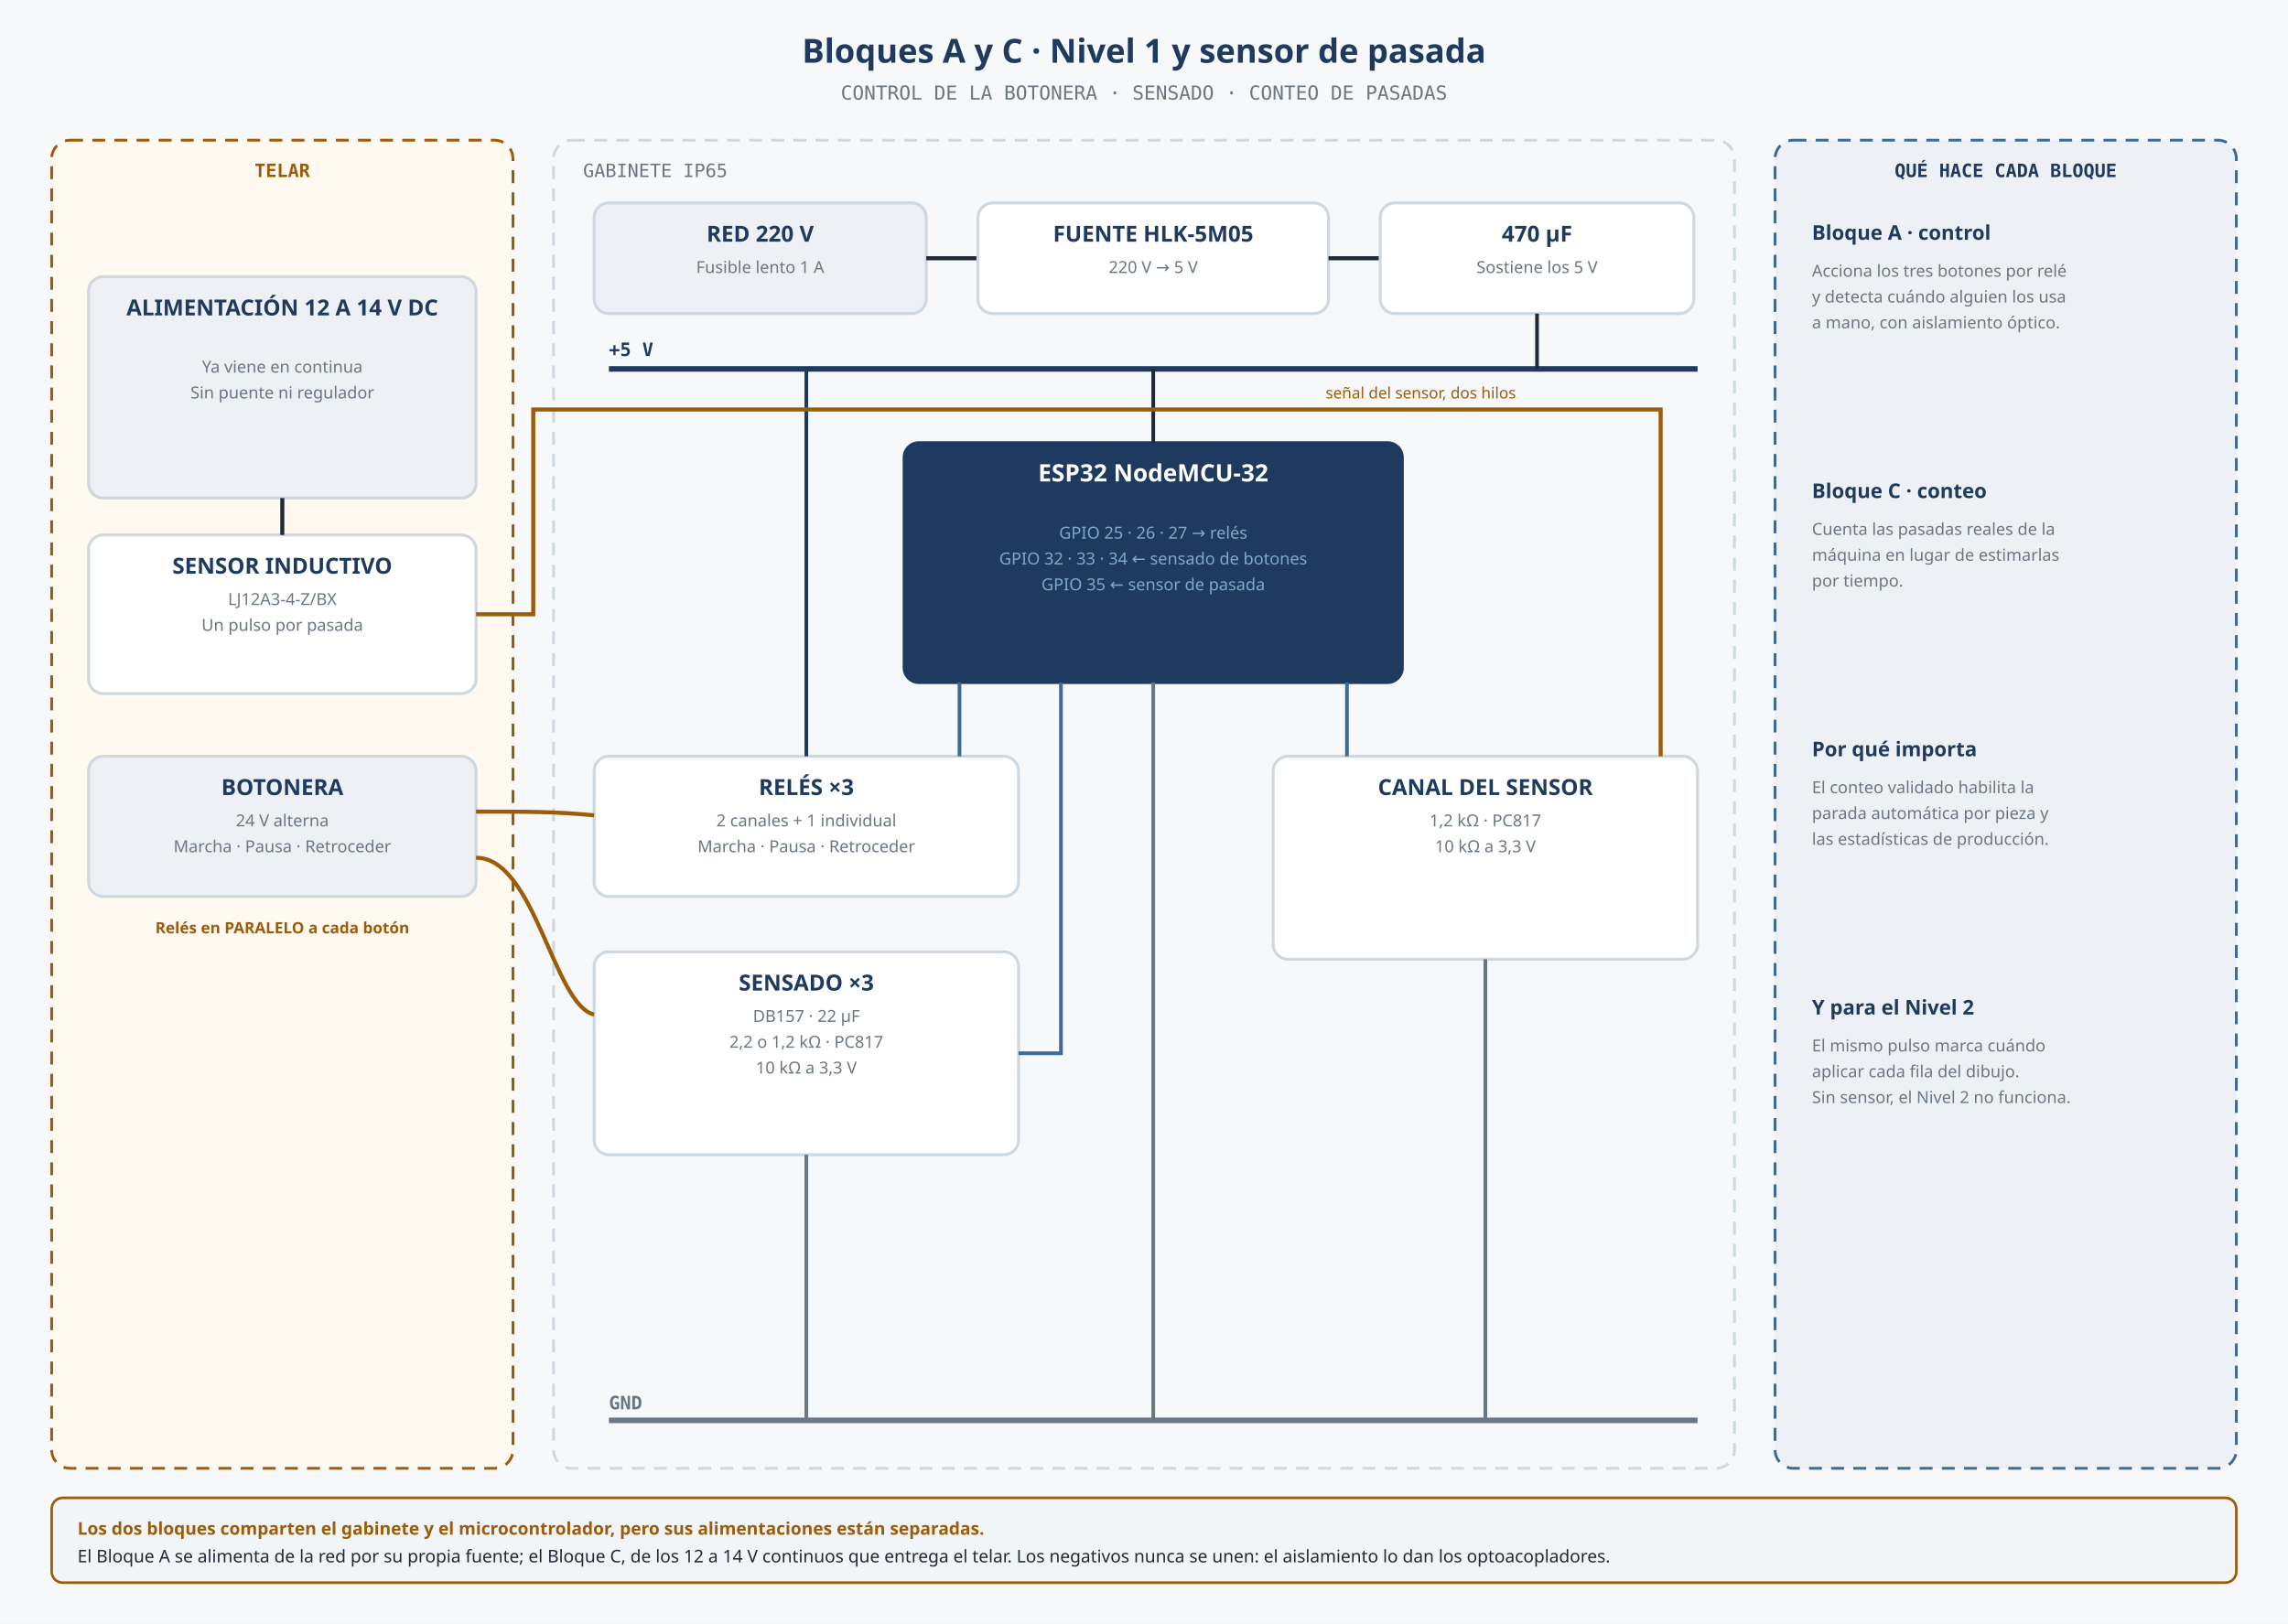
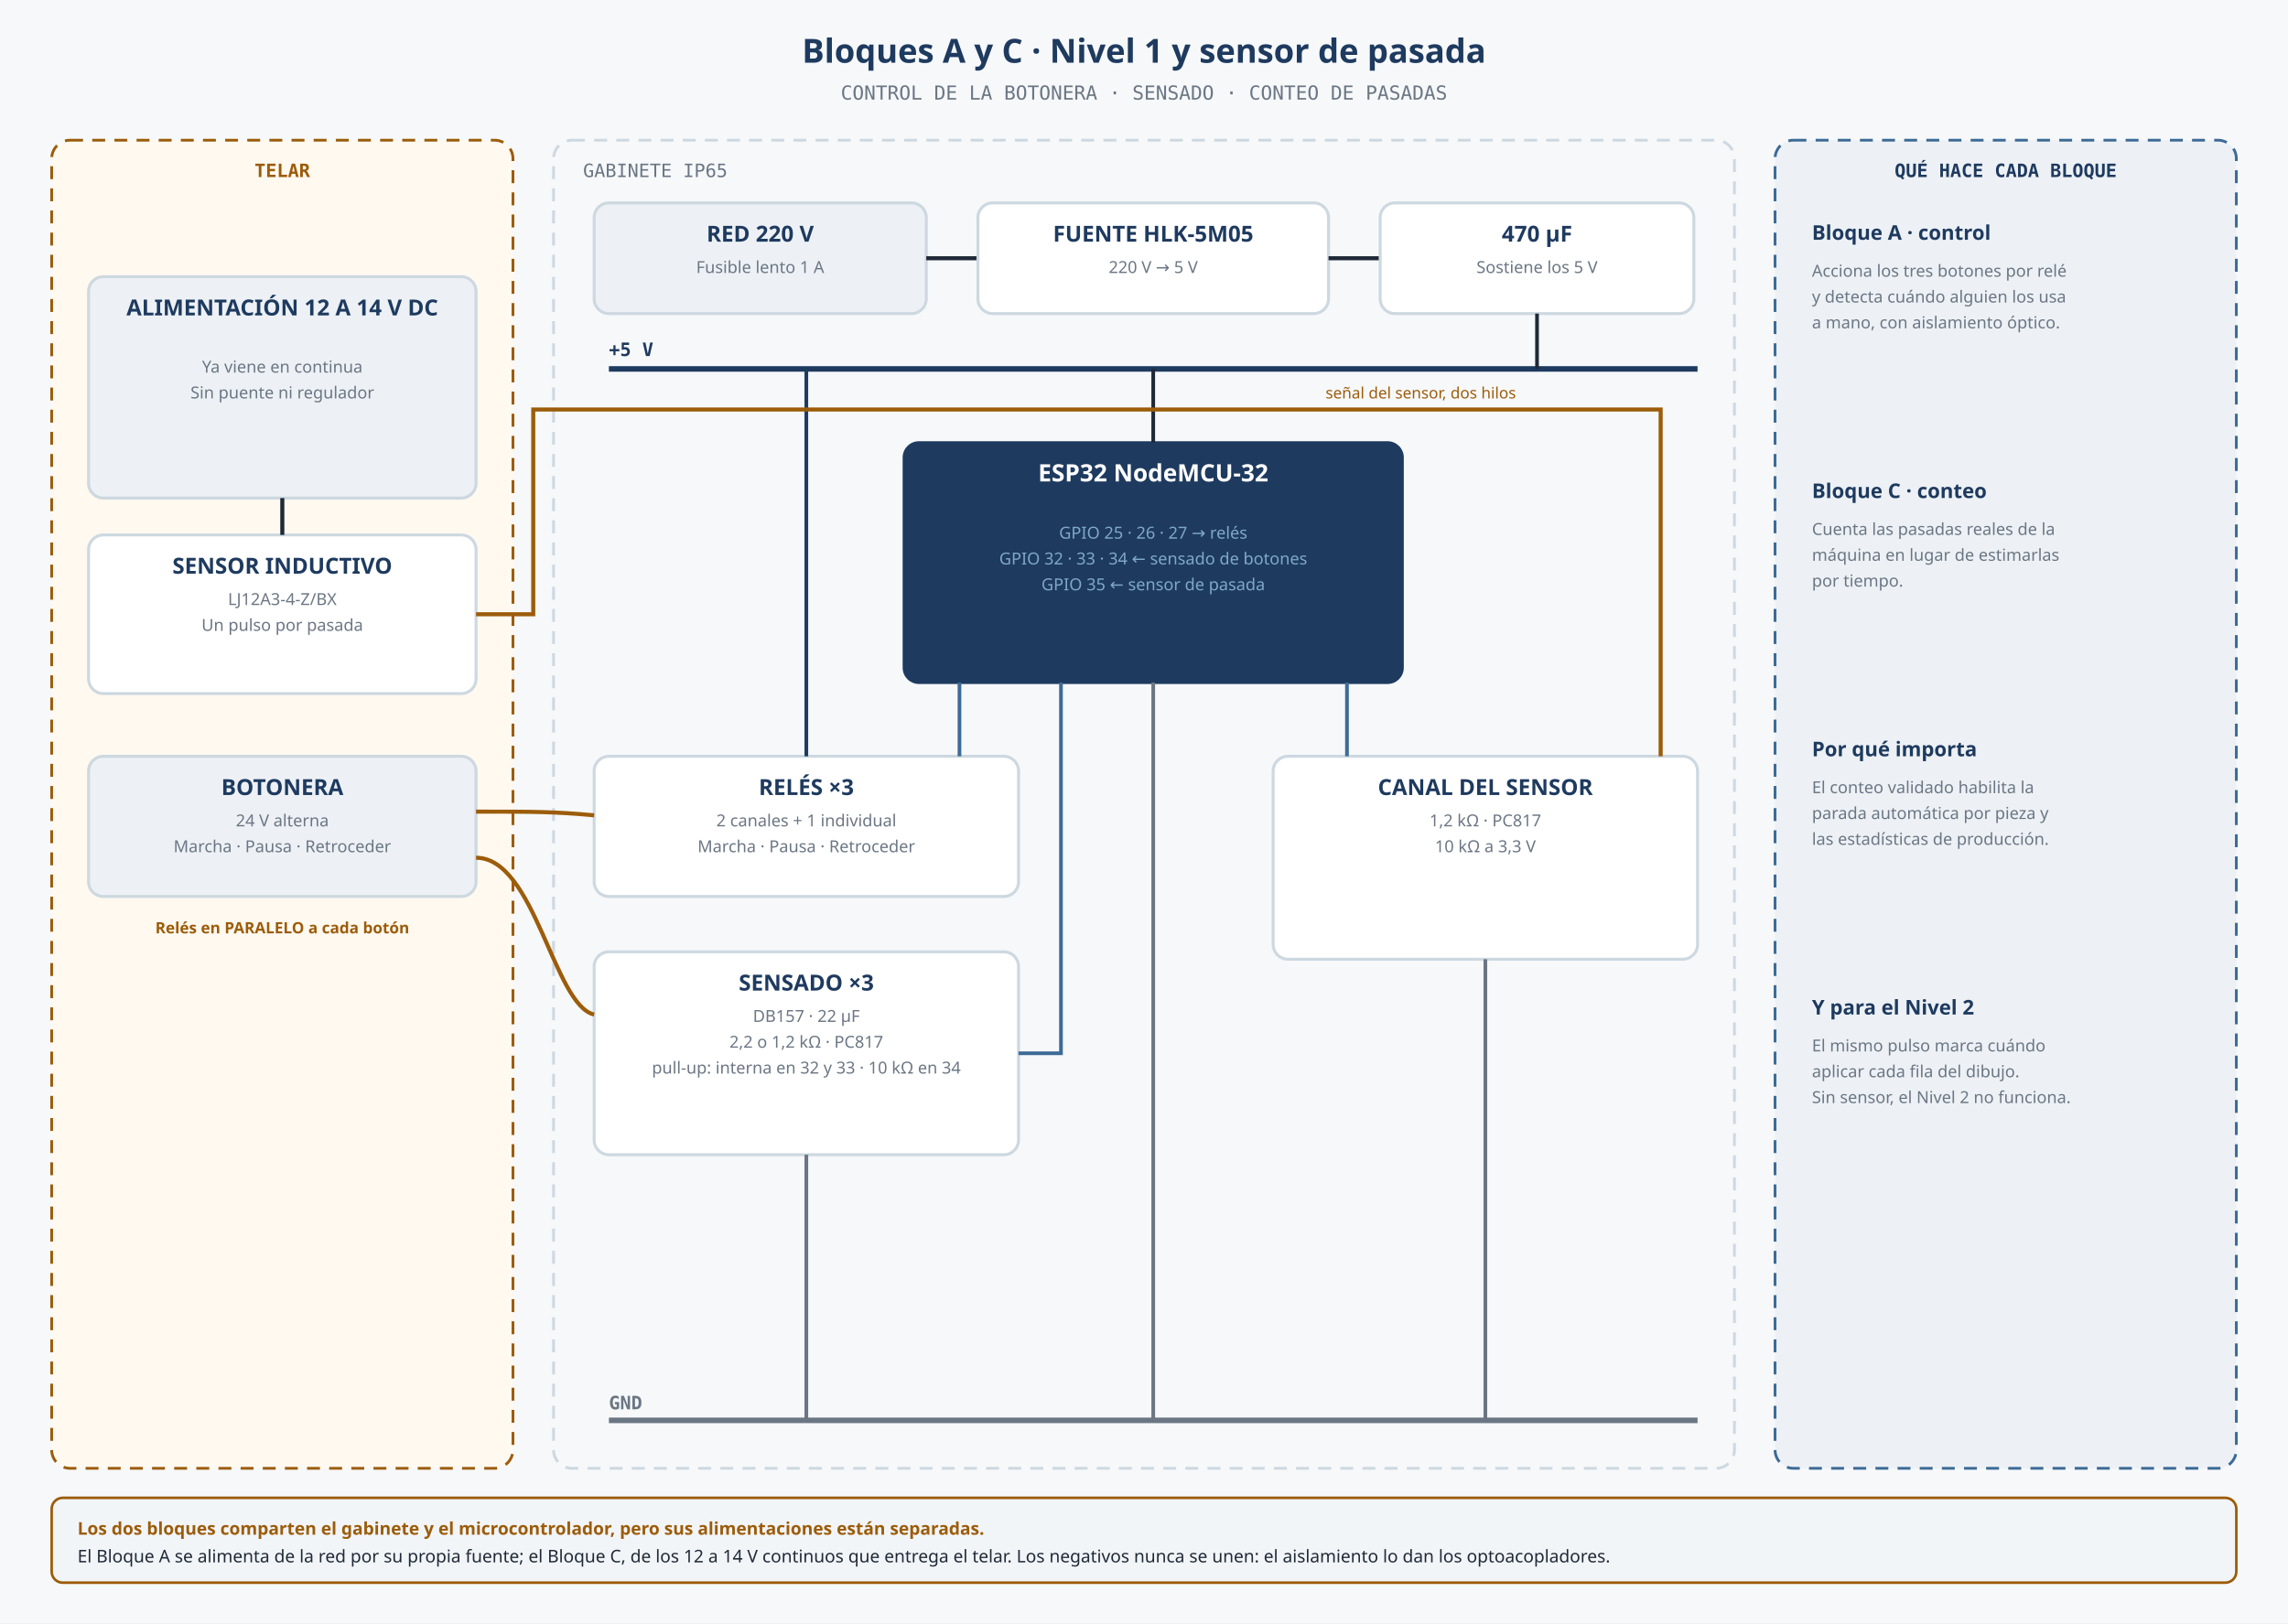
<svg xmlns="http://www.w3.org/2000/svg" viewBox="0 0 1240 880" font-family="IBM Plex Sans, system-ui, sans-serif">
  <rect width="1240" height="880" fill="#F6F8FA" />
  <text x="620.0" y="34" text-anchor="middle" font-size="18" font-weight="600" fill="#1E3A5F" font-family="Questrial, sans-serif">Bloques A y C · Nivel 1 y sensor de pasada</text>
  <text x="620.0" y="54" text-anchor="middle" font-size="10.5" fill="#6B7684" font-family="IBM Plex Mono, ui-monospace, monospace">CONTROL DE LA BOTONERA · SENSADO · CONTEO DE PASADAS</text>
  <rect x="300" y="76" width="640" height="720" rx="10" fill="none" stroke="#CDD8E0" stroke-width="1.5" stroke-dasharray="7 5" />
  <text x="316" y="96" font-size="10" fill="#6B7684" font-family="IBM Plex Mono, ui-monospace, monospace">GABINETE IP65</text>
  <rect x="322" y="110" width="180" height="60" rx="8" fill="#EDF1F5" stroke="#CDD8E0" stroke-width="1.6" />
  <text x="412.0" y="131" text-anchor="middle" font-size="12" font-weight="600" fill="#1E3A5F" font-family="Questrial, sans-serif">RED 220 V</text>
  <text x="412.0" y="148" text-anchor="middle" font-size="9" fill="#6B7684">Fusible lento 1 A</text>
  <line x1="502" y1="140" x2="530" y2="140" stroke="#1F2937" stroke-width="2.2" />
  <rect x="530" y="110" width="190" height="60" rx="8" fill="#FFFFFF" stroke="#CDD8E0" stroke-width="1.6" />
  <text x="625.0" y="131" text-anchor="middle" font-size="12" font-weight="600" fill="#1E3A5F" font-family="Questrial, sans-serif">FUENTE HLK-5M05</text>
  <text x="625.0" y="148" text-anchor="middle" font-size="9" fill="#6B7684">220 V → 5 V</text>
  <line x1="720" y1="140" x2="748" y2="140" stroke="#1F2937" stroke-width="2.2" />
  <rect x="748" y="110" width="170" height="60" rx="8" fill="#FFFFFF" stroke="#CDD8E0" stroke-width="1.6" />
  <text x="833.0" y="131" text-anchor="middle" font-size="12" font-weight="600" fill="#1E3A5F" font-family="Questrial, sans-serif">470 µF</text>
  <text x="833.0" y="148" text-anchor="middle" font-size="9" fill="#6B7684">Sostiene los 5 V</text>
  <line x1="330" y1="200" x2="920" y2="200" stroke="#1E3A5F" stroke-width="3" />
  <text x="330" y="193" font-size="10" fill="#1E3A5F" font-weight="bold" font-family="IBM Plex Mono, ui-monospace, monospace">+5 V</text>
  <line x1="330" y1="770" x2="920" y2="770" stroke="#6B7684" stroke-width="3" />
  <text x="330" y="764" font-size="10" fill="#6B7684" font-weight="bold" font-family="IBM Plex Mono, ui-monospace, monospace">GND</text>
  <line x1="833" y1="170" x2="833" y2="200" stroke="#1F2937" stroke-width="2" />
  <rect x="490" y="240" width="270" height="130" rx="8" fill="#1E3A5F" stroke="#1E3A5F" stroke-width="1.6" />
  <text x="625.0" y="261" text-anchor="middle" font-size="13" font-weight="600" fill="#FFFFFF" font-family="Questrial, sans-serif">ESP32 NodeMCU-32</text>
  <text x="625.0" y="278" text-anchor="middle" font-size="9" fill="#7FA8C9" />
  <text x="625.0" y="292" text-anchor="middle" font-size="9" fill="#7FA8C9">GPIO 25 · 26 · 27   →   relés</text>
  <text x="625.0" y="306" text-anchor="middle" font-size="9" fill="#7FA8C9">GPIO 32 · 33 · 34   ←   sensado de botones</text>
  <text x="625.0" y="320" text-anchor="middle" font-size="9" fill="#7FA8C9">GPIO 35   ←   sensor de pasada</text>
  <line x1="625" y1="200" x2="625" y2="240" stroke="#1F2937" stroke-width="2" />
  <line x1="625" y1="370" x2="625" y2="770" stroke="#6B7684" stroke-width="2" />
  <rect x="322" y="410" width="230" height="76" rx="8" fill="#FFFFFF" stroke="#CDD8E0" stroke-width="1.6" />
  <text x="437.0" y="431" text-anchor="middle" font-size="12" font-weight="600" fill="#1E3A5F" font-family="Questrial, sans-serif">RELÉS ×3</text>
  <text x="437.0" y="448" text-anchor="middle" font-size="9" fill="#6B7684">2 canales + 1 individual</text>
  <text x="437.0" y="462" text-anchor="middle" font-size="9" fill="#6B7684">Marcha · Pausa · Retroceder</text>
  <rect x="322" y="516" width="230" height="110" rx="8" fill="#FFFFFF" stroke="#CDD8E0" stroke-width="1.6" />
  <text x="437.0" y="537" text-anchor="middle" font-size="12" font-weight="600" fill="#1E3A5F" font-family="Questrial, sans-serif">SENSADO ×3</text>
  <text x="437.0" y="554" text-anchor="middle" font-size="9" fill="#6B7684">DB157 · 22 µF</text>
  <text x="437.0" y="568" text-anchor="middle" font-size="9" fill="#6B7684">2,2 o 1,2 kΩ · PC817</text>
-   <text x="437.0" y="582" text-anchor="middle" font-size="9" fill="#6B7684">10 kΩ a 3,3 V</text>
+   <text x="437.0" y="582" text-anchor="middle" font-size="9" fill="#6B7684">pull-up: interna en 32 y 33 · 10 kΩ en 34</text>
  <rect x="690" y="410" width="230" height="110" rx="8" fill="#FFFFFF" stroke="#CDD8E0" stroke-width="1.6" />
  <text x="805.0" y="431" text-anchor="middle" font-size="12" font-weight="600" fill="#1E3A5F" font-family="Questrial, sans-serif">CANAL DEL SENSOR</text>
  <text x="805.0" y="448" text-anchor="middle" font-size="9" fill="#6B7684">1,2 kΩ · PC817</text>
  <text x="805.0" y="462" text-anchor="middle" font-size="9" fill="#6B7684">10 kΩ a 3,3 V</text>
  <path d="M520 370 L520 410" fill="none" stroke="#3D6B96" stroke-width="2" />
  <path d="M575 370 L575 571 L552 571" fill="none" stroke="#3D6B96" stroke-width="2" />
  <path d="M730 370 L730 410" fill="none" stroke="#3D6B96" stroke-width="2" />
  <line x1="437" y1="200" x2="437" y2="410" stroke="#1E3A5F" stroke-width="2" />
  <line x1="437" y1="626" x2="437" y2="770" stroke="#6B7684" stroke-width="2" />
  <line x1="805" y1="520" x2="805" y2="770" stroke="#6B7684" stroke-width="2" />
  <rect x="28" y="76" width="250" height="720" rx="10" fill="#FFF9F0" stroke="#9C5C0A" stroke-width="1.5" stroke-dasharray="7 5" />
  <text x="153" y="96" text-anchor="middle" font-size="10" font-weight="bold" fill="#9C5C0A" font-family="IBM Plex Mono, ui-monospace, monospace">TELAR</text>
  <rect x="48" y="410" width="210" height="76" rx="8" fill="#EDF1F5" stroke="#CDD8E0" stroke-width="1.6" />
  <text x="153.0" y="431" text-anchor="middle" font-size="12" font-weight="600" fill="#1E3A5F" font-family="Questrial, sans-serif">BOTONERA</text>
  <text x="153.0" y="448" text-anchor="middle" font-size="9" fill="#6B7684">24 V alterna</text>
  <text x="153.0" y="462" text-anchor="middle" font-size="9" fill="#6B7684">Marcha · Pausa · Retroceder</text>
  <text x="153" y="506" text-anchor="middle" font-size="8.5" fill="#9C5C0A" font-weight="bold">Relés en PARALELO a cada botón</text>
  <path d="M258 440 C 290 440, 300 440, 322 442" fill="none" stroke="#9C5C0A" stroke-width="2.2" />
  <path d="M258 465 C 290 465, 300 545, 322 550" fill="none" stroke="#9C5C0A" stroke-width="2.2" />
  <rect x="48" y="150" width="210" height="120" rx="8" fill="#EDF1F5" stroke="#CDD8E0" stroke-width="1.6" />
  <text x="153.0" y="171" text-anchor="middle" font-size="12" font-weight="600" fill="#1E3A5F" font-family="Questrial, sans-serif">ALIMENTACIÓN 12 A 14 V DC</text>
  <text x="153.0" y="188" text-anchor="middle" font-size="9" fill="#6B7684" />
  <text x="153.0" y="202" text-anchor="middle" font-size="9" fill="#6B7684">Ya viene en continua</text>
  <text x="153.0" y="216" text-anchor="middle" font-size="9" fill="#6B7684">Sin puente ni regulador</text>
  <rect x="48" y="290" width="210" height="86" rx="8" fill="#FFFFFF" stroke="#CDD8E0" stroke-width="1.6" />
  <text x="153.0" y="311" text-anchor="middle" font-size="12" font-weight="600" fill="#1E3A5F" font-family="Questrial, sans-serif">SENSOR INDUCTIVO</text>
  <text x="153.0" y="328" text-anchor="middle" font-size="9" fill="#6B7684">LJ12A3-4-Z/BX</text>
  <text x="153.0" y="342" text-anchor="middle" font-size="9" fill="#6B7684">Un pulso por pasada</text>
  <line x1="153" y1="270" x2="153" y2="290" stroke="#1F2937" stroke-width="2.2" />
  <path d="M258 333 L289 333 L289 222 L900 222 L900 410" fill="none" stroke="#9C5C0A" stroke-width="2.2" />
  <text x="770" y="216" text-anchor="middle" font-size="8.5" fill="#9C5C0A">señal del sensor, dos hilos</text>
  <rect x="962" y="76" width="250" height="720" rx="10" fill="#EDF1F5" stroke="#3D6B96" stroke-width="1.5" stroke-dasharray="7 5" />
  <text x="1087" y="96" text-anchor="middle" font-size="10" font-weight="bold" fill="#1E3A5F" font-family="IBM Plex Mono, ui-monospace, monospace">QUÉ HACE CADA BLOQUE</text>
  <text x="982" y="130" font-size="11" font-weight="600" fill="#1E3A5F" font-family="Questrial, sans-serif">Bloque A · control</text>
  <text x="982" y="150" font-size="9" fill="#6B7684">Acciona los tres botones por relé</text>
  <text x="982" y="164" font-size="9" fill="#6B7684">y detecta cuándo alguien los usa</text>
  <text x="982" y="178" font-size="9" fill="#6B7684">a mano, con aislamiento óptico.</text>
  <text x="982" y="270" font-size="11" font-weight="600" fill="#1E3A5F" font-family="Questrial, sans-serif">Bloque C · conteo</text>
  <text x="982" y="290" font-size="9" fill="#6B7684">Cuenta las pasadas reales de la</text>
  <text x="982" y="304" font-size="9" fill="#6B7684">máquina en lugar de estimarlas</text>
  <text x="982" y="318" font-size="9" fill="#6B7684">por tiempo.</text>
  <text x="982" y="410" font-size="11" font-weight="600" fill="#1E3A5F" font-family="Questrial, sans-serif">Por qué importa</text>
  <text x="982" y="430" font-size="9" fill="#6B7684">El conteo validado habilita la</text>
  <text x="982" y="444" font-size="9" fill="#6B7684">parada automática por pieza y</text>
  <text x="982" y="458" font-size="9" fill="#6B7684">las estadísticas de producción.</text>
  <text x="982" y="550" font-size="11" font-weight="600" fill="#1E3A5F" font-family="Questrial, sans-serif">Y para el Nivel 2</text>
  <text x="982" y="570" font-size="9" fill="#6B7684">El mismo pulso marca cuándo</text>
  <text x="982" y="584" font-size="9" fill="#6B7684">aplicar cada fila del dibujo.</text>
  <text x="982" y="598" font-size="9" fill="#6B7684">Sin sensor, el Nivel 2 no funciona.</text>
  <rect x="28" y="812" width="1184" height="46" rx="6" fill="#F2F5F8" stroke="#9C5C0A" stroke-width="1.4" />
  <text x="42" y="832" font-size="9.5" font-weight="bold" fill="#9C5C0A">Los dos bloques comparten el gabinete y el microcontrolador, pero sus alimentaciones están separadas.</text>
  <text x="42" y="847" font-size="9.5" fill="#1F2937">El Bloque A se alimenta de la red por su propia fuente; el Bloque C, de los 12 a 14 V continuos que entrega el telar. Los negativos nunca se unen: el aislamiento lo dan los optoacopladores.</text>
</svg>
